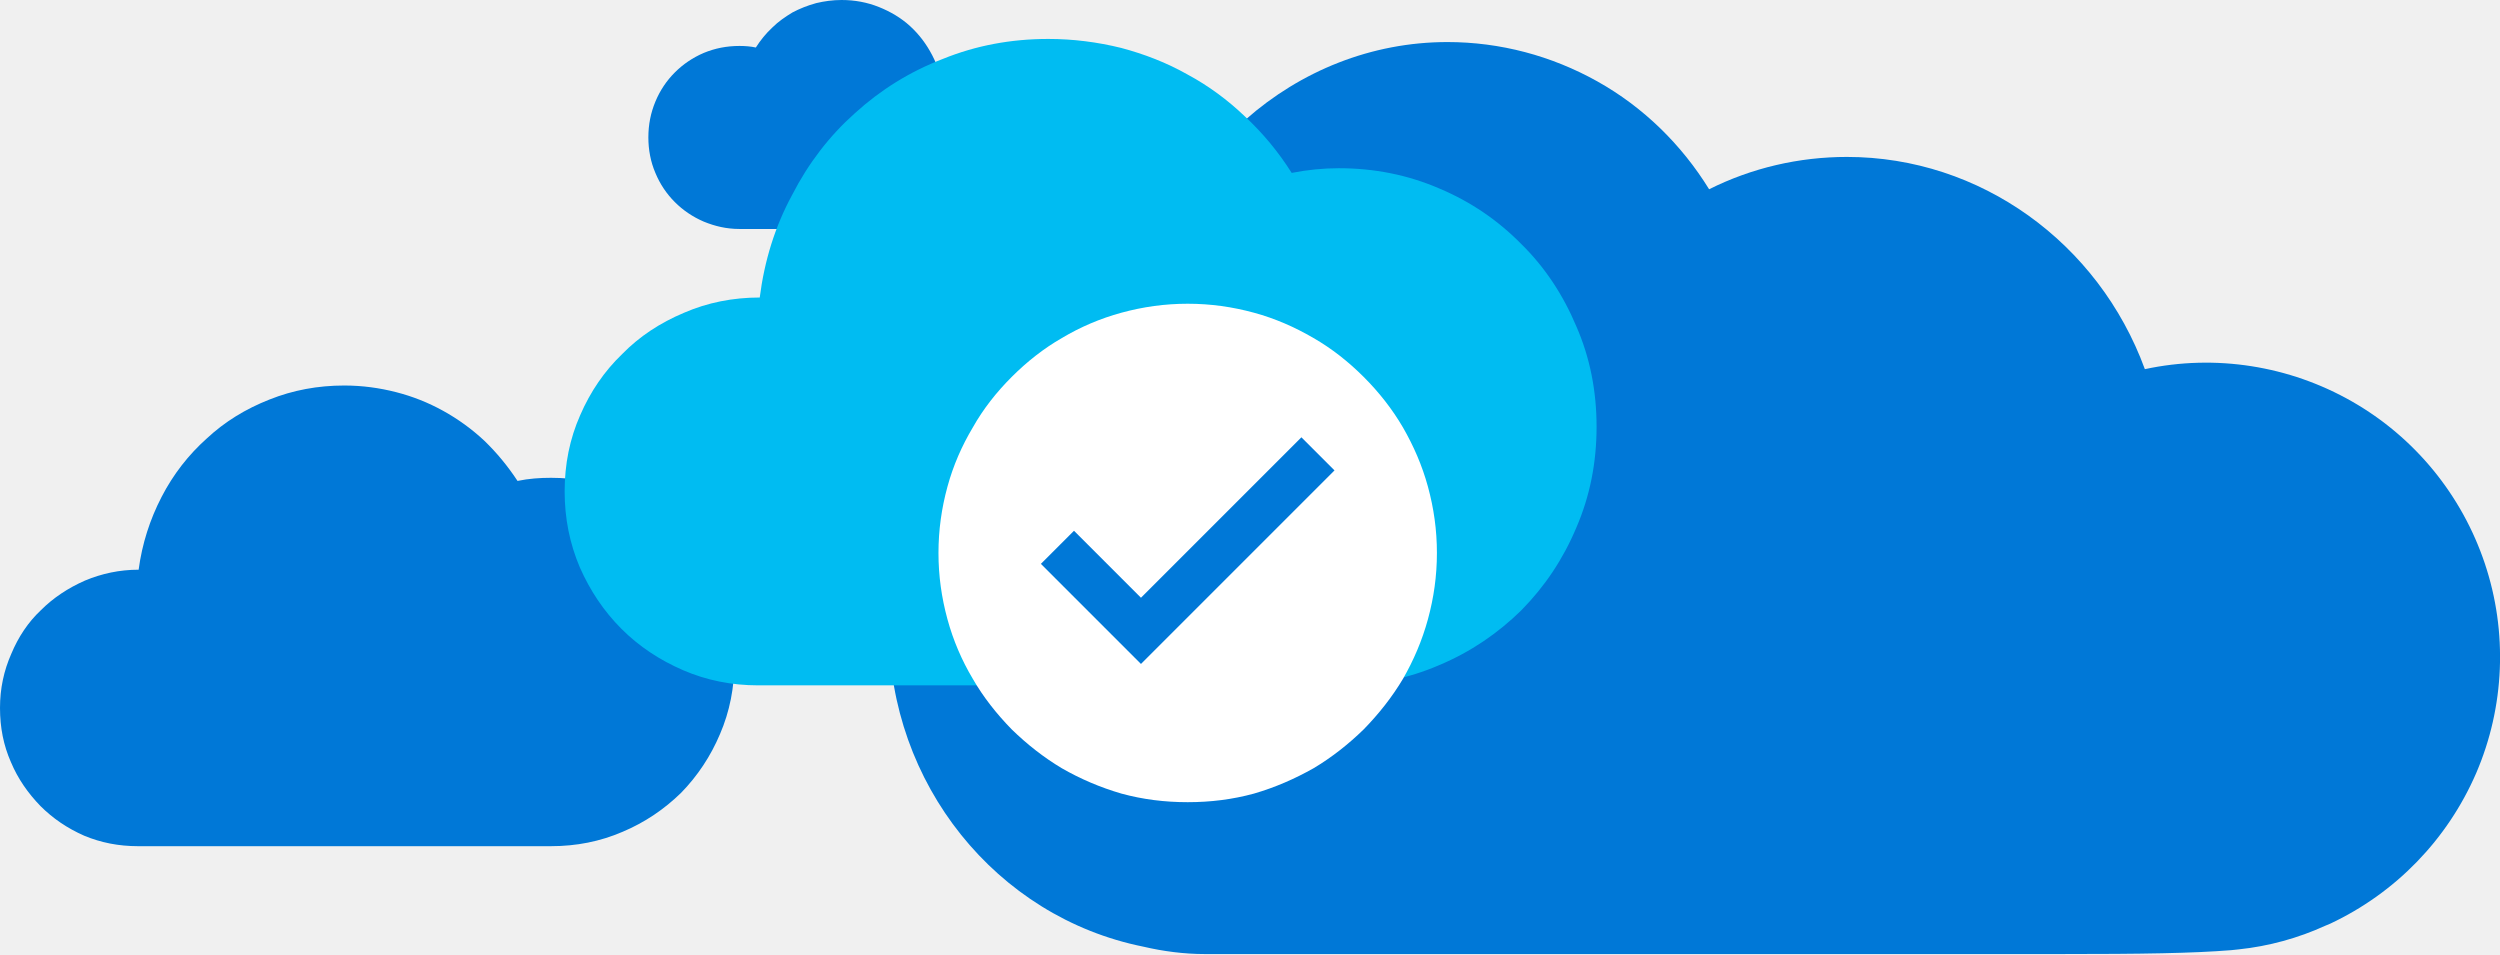
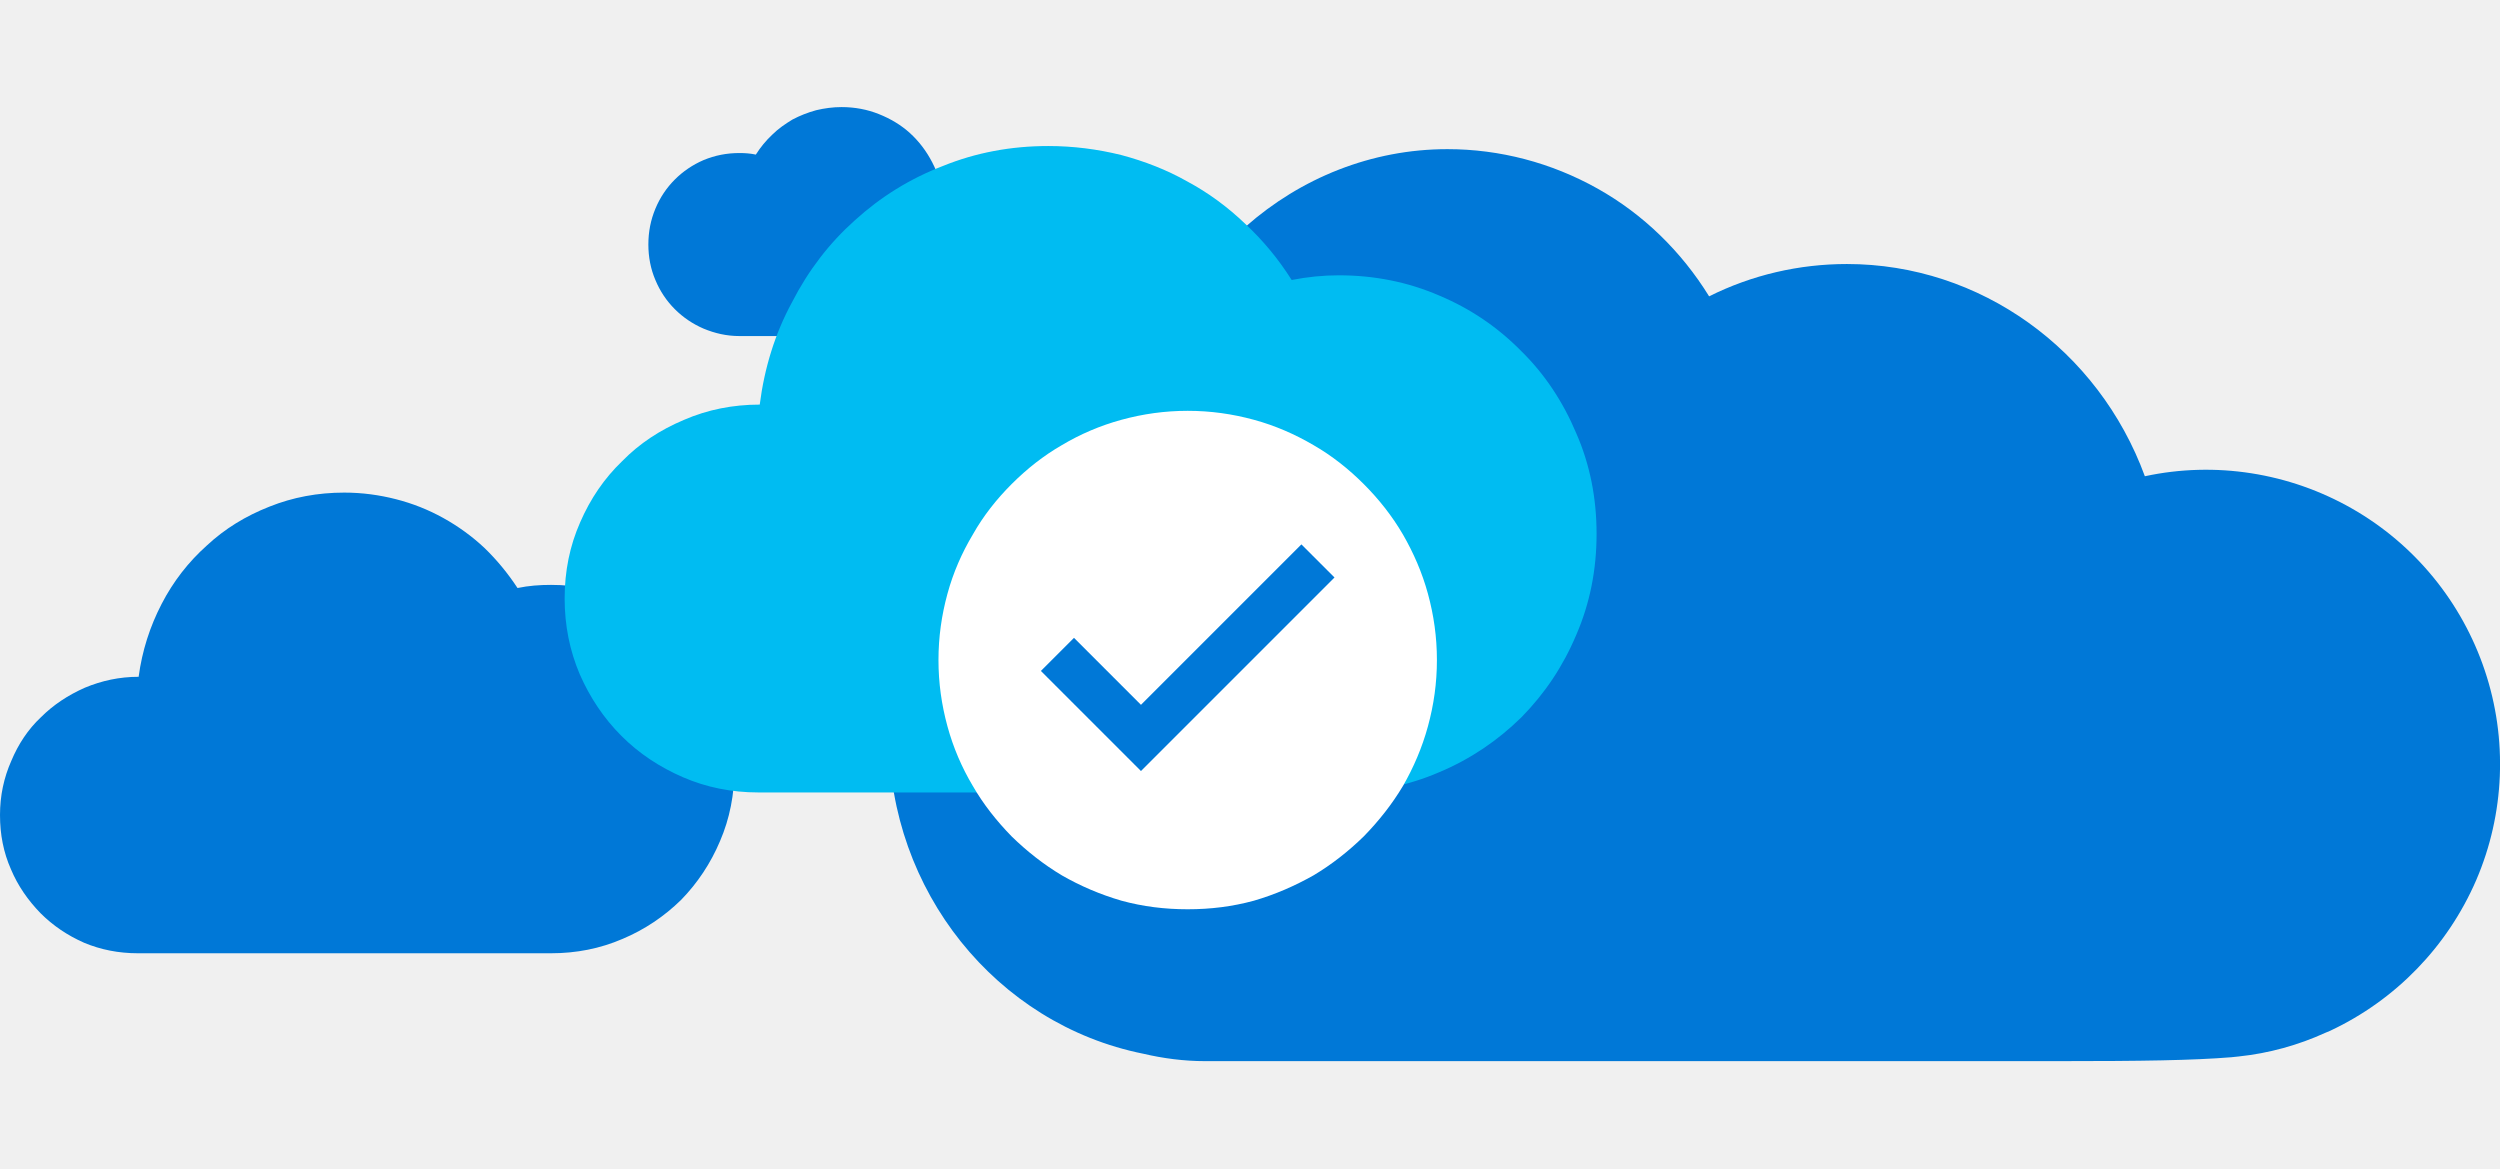
- <svg xmlns="http://www.w3.org/2000/svg" width="642" height="245" viewBox="0 0 642 245">
+ <svg xmlns="http://www.w3.org/2000/svg" width="642" height="300" viewBox="0 0 642 245">
  <path d="M293.6 243.1C255.8 235.5 228.3 201.2 228.3 161.5 228.3 121.8 255.7 87.8 292.9 80 299 40.7 332.6 10.8 371.7 10.8 385.2 10.8 398.4 14.3 410.2 20.9 422 27.5 431.8 37.1 438.9 48.6 449.9 43.1 462 40.3 474.3 40.3 508.5 40.3 538.9 62.3 550.8 94.8 568.9 90.9 587.9 93.9 604 103.1 620.1 112.3 632.2 127.1 638.1 144.7 644 162.3 643.2 181.5 635.9 198.5 628.5 215.6 615.2 229.3 598.4 237.2L597.2 237.7C590.2 240.9 582.6 243 574.9 243.8 574.3 243.9 573.6 243.9 573 244 563.2 244.8 550 245 528.9 245L309.4 245C304.1 245 298.7 244.3 293.6 243.1L293.6 243.1Z" fill="#0078D7" />
  <path d="M35.6 146.3C30.7 146.3 26.1 147.3 21.8 149.1 17.5 151 13.7 153.5 10.5 156.7 7.2 159.8 4.7 163.6 2.9 167.9 1 172.2 0 176.8 0 181.8 0 186.8 0.9 191.4 2.8 195.7 4.6 200 7.2 203.7 10.4 207 13.6 210.2 17.3 212.7 21.6 214.6 25.9 216.4 30.5 217.3 35.4 217.3L141.5 217.3C148 217.3 154.1 216.1 159.9 213.6 165.6 211.2 170.6 207.8 174.9 203.6 179.1 199.3 182.5 194.2 184.9 188.5 187.4 182.7 188.6 176.5 188.6 170 188.6 163.5 187.4 157.3 184.9 151.6 182.5 145.8 179.1 140.8 174.9 136.5 170.6 132.2 165.6 128.8 159.9 126.4 154.1 123.9 148 122.7 141.5 122.7 138.6 122.7 135.8 122.9 132.9 123.5 130.4 119.7 127.6 116.3 124.4 113.2 121.2 110.2 117.6 107.6 113.8 105.5 110 103.4 106 101.8 101.7 100.7 97.4 99.6 93 99 88.4 99 81.6 99 75.2 100.2 69.2 102.6 63.1 105 57.7 108.3 53.1 112.6 48.4 116.8 44.5 121.8 41.5 127.6 38.5 133.4 36.5 139.6 35.6 146.3Z" fill="#0078D7" />
  <path d="M242.3 23.5C244.7 23.5 247 24 249.1 24.9 251.3 25.8 253.2 27.1 254.8 28.6 256.4 30.2 257.6 32.1 258.6 34.2 259.5 36.3 260 38.7 260 41.1 260 43.6 259.5 45.9 258.6 48 257.7 50.1 256.4 52 254.8 53.6 253.2 55.2 251.4 56.5 249.2 57.4 247.1 58.3 244.8 58.8 242.4 58.8L189.9 58.8C186.6 58.8 183.6 58.1 180.7 56.9 177.9 55.7 175.4 54 173.3 51.9 171.2 49.8 169.5 47.3 168.3 44.4 167.1 41.6 166.5 38.5 166.5 35.3 166.5 32 167.1 29 168.3 26.1 169.5 23.2 171.2 20.7 173.3 18.6 175.4 16.5 177.9 14.8 180.7 13.6 183.6 12.4 186.6 11.8 189.9 11.8 191.3 11.8 192.7 11.9 194.1 12.2 195.3 10.3 196.7 8.6 198.3 7.1 199.9 5.5 201.7 4.3 203.5 3.2 205.4 2.2 207.4 1.4 209.6 0.8 211.7 0.3 213.9 0 216.1 0 219.5 0 222.7 0.6 225.7 1.8 228.7 3 231.4 4.6 233.7 6.7 236 8.8 237.9 11.3 239.4 14.2 240.9 17.1 241.9 20.2 242.3 23.5Z" fill="#0078D7" />
  <path d="M195.1 76.4C188.2 76.4 181.7 77.7 175.7 80.3 169.5 82.9 164.2 86.4 159.8 90.9 155.2 95.3 151.6 100.6 149 106.6 146.3 112.7 145 119.2 145 126.2 145 133.1 146.3 139.6 148.9 145.7 151.5 151.6 155 156.9 159.6 161.5 164.1 166 169.4 169.5 175.4 172.1 181.4 174.7 187.9 176 194.7 176L343.8 176C352.9 176 361.5 174.3 369.6 170.8 377.7 167.4 384.7 162.6 390.7 156.7 396.7 150.6 401.4 143.6 404.8 135.5 408.3 127.4 410 118.8 410 109.6 410 100.4 408.3 91.8 404.8 83.8 401.4 75.7 396.7 68.6 390.7 62.7 384.7 56.6 377.7 51.8 369.6 48.4 361.5 44.9 352.9 43.2 343.8 43.2 339.8 43.2 335.8 43.6 331.7 44.4 328.3 39 324.3 34.2 319.8 30 315.2 25.6 310.3 22 304.9 19.1 299.6 16.1 293.9 13.9 287.9 12.3 281.8 10.8 275.6 10 269.2 10 259.6 10 250.6 11.7 242.2 15.1 233.6 18.4 226.1 23.1 219.5 29.1 213 34.9 207.6 41.9 203.4 50.1 199 58.2 196.3 67 195.1 76.4Z" fill="#00BCF2" />
  <path d="M357 143C357 171.7 333.7 195 305 195 276.3 195 253 171.7 253 143 253 114.3 276.3 91 305 91 333.7 91 357 114.3 357 143Z" fill="#0078D7" />
  <path d="M305 78C310.9 78 316.5 78.8 322 80.3 327.5 81.8 332.5 84 337.3 86.8 342 89.5 346.3 92.9 350.2 96.8 354.1 100.7 357.5 105 360.3 109.8 363 114.5 365.2 119.5 366.7 125 368.2 130.5 369 136.1 369 142 369 147.9 368.2 153.5 366.7 159 365.2 164.5 363 169.6 360.3 174.3 357.5 179 354.1 183.3 350.2 187.3 346.3 191.1 342 194.5 337.3 197.3 332.5 200 327.5 202.2 322 203.8 316.5 205.3 310.9 206 305 206 299.1 206 293.5 205.3 288 203.8 282.5 202.2 277.4 200 272.7 197.3 268 194.5 263.7 191.1 259.8 187.3 255.9 183.3 252.5 179 249.8 174.3 247 169.6 244.8 164.5 243.3 159 241.8 153.5 241 147.9 241 142 241 136.1 241.8 130.5 243.3 125 244.8 119.5 247 114.5 249.8 109.8 252.5 105 255.9 100.7 259.8 96.8 263.7 92.9 268 89.5 272.7 86.8 277.4 84 282.5 81.8 288 80.3 293.5 78.8 299.1 78 305 78ZM342.7 120.8L334.2 112.3 293 153.5 275.8 136.3 267.3 144.8 293 170.5 342.7 120.8Z" fill="#FFF" />
</svg>
